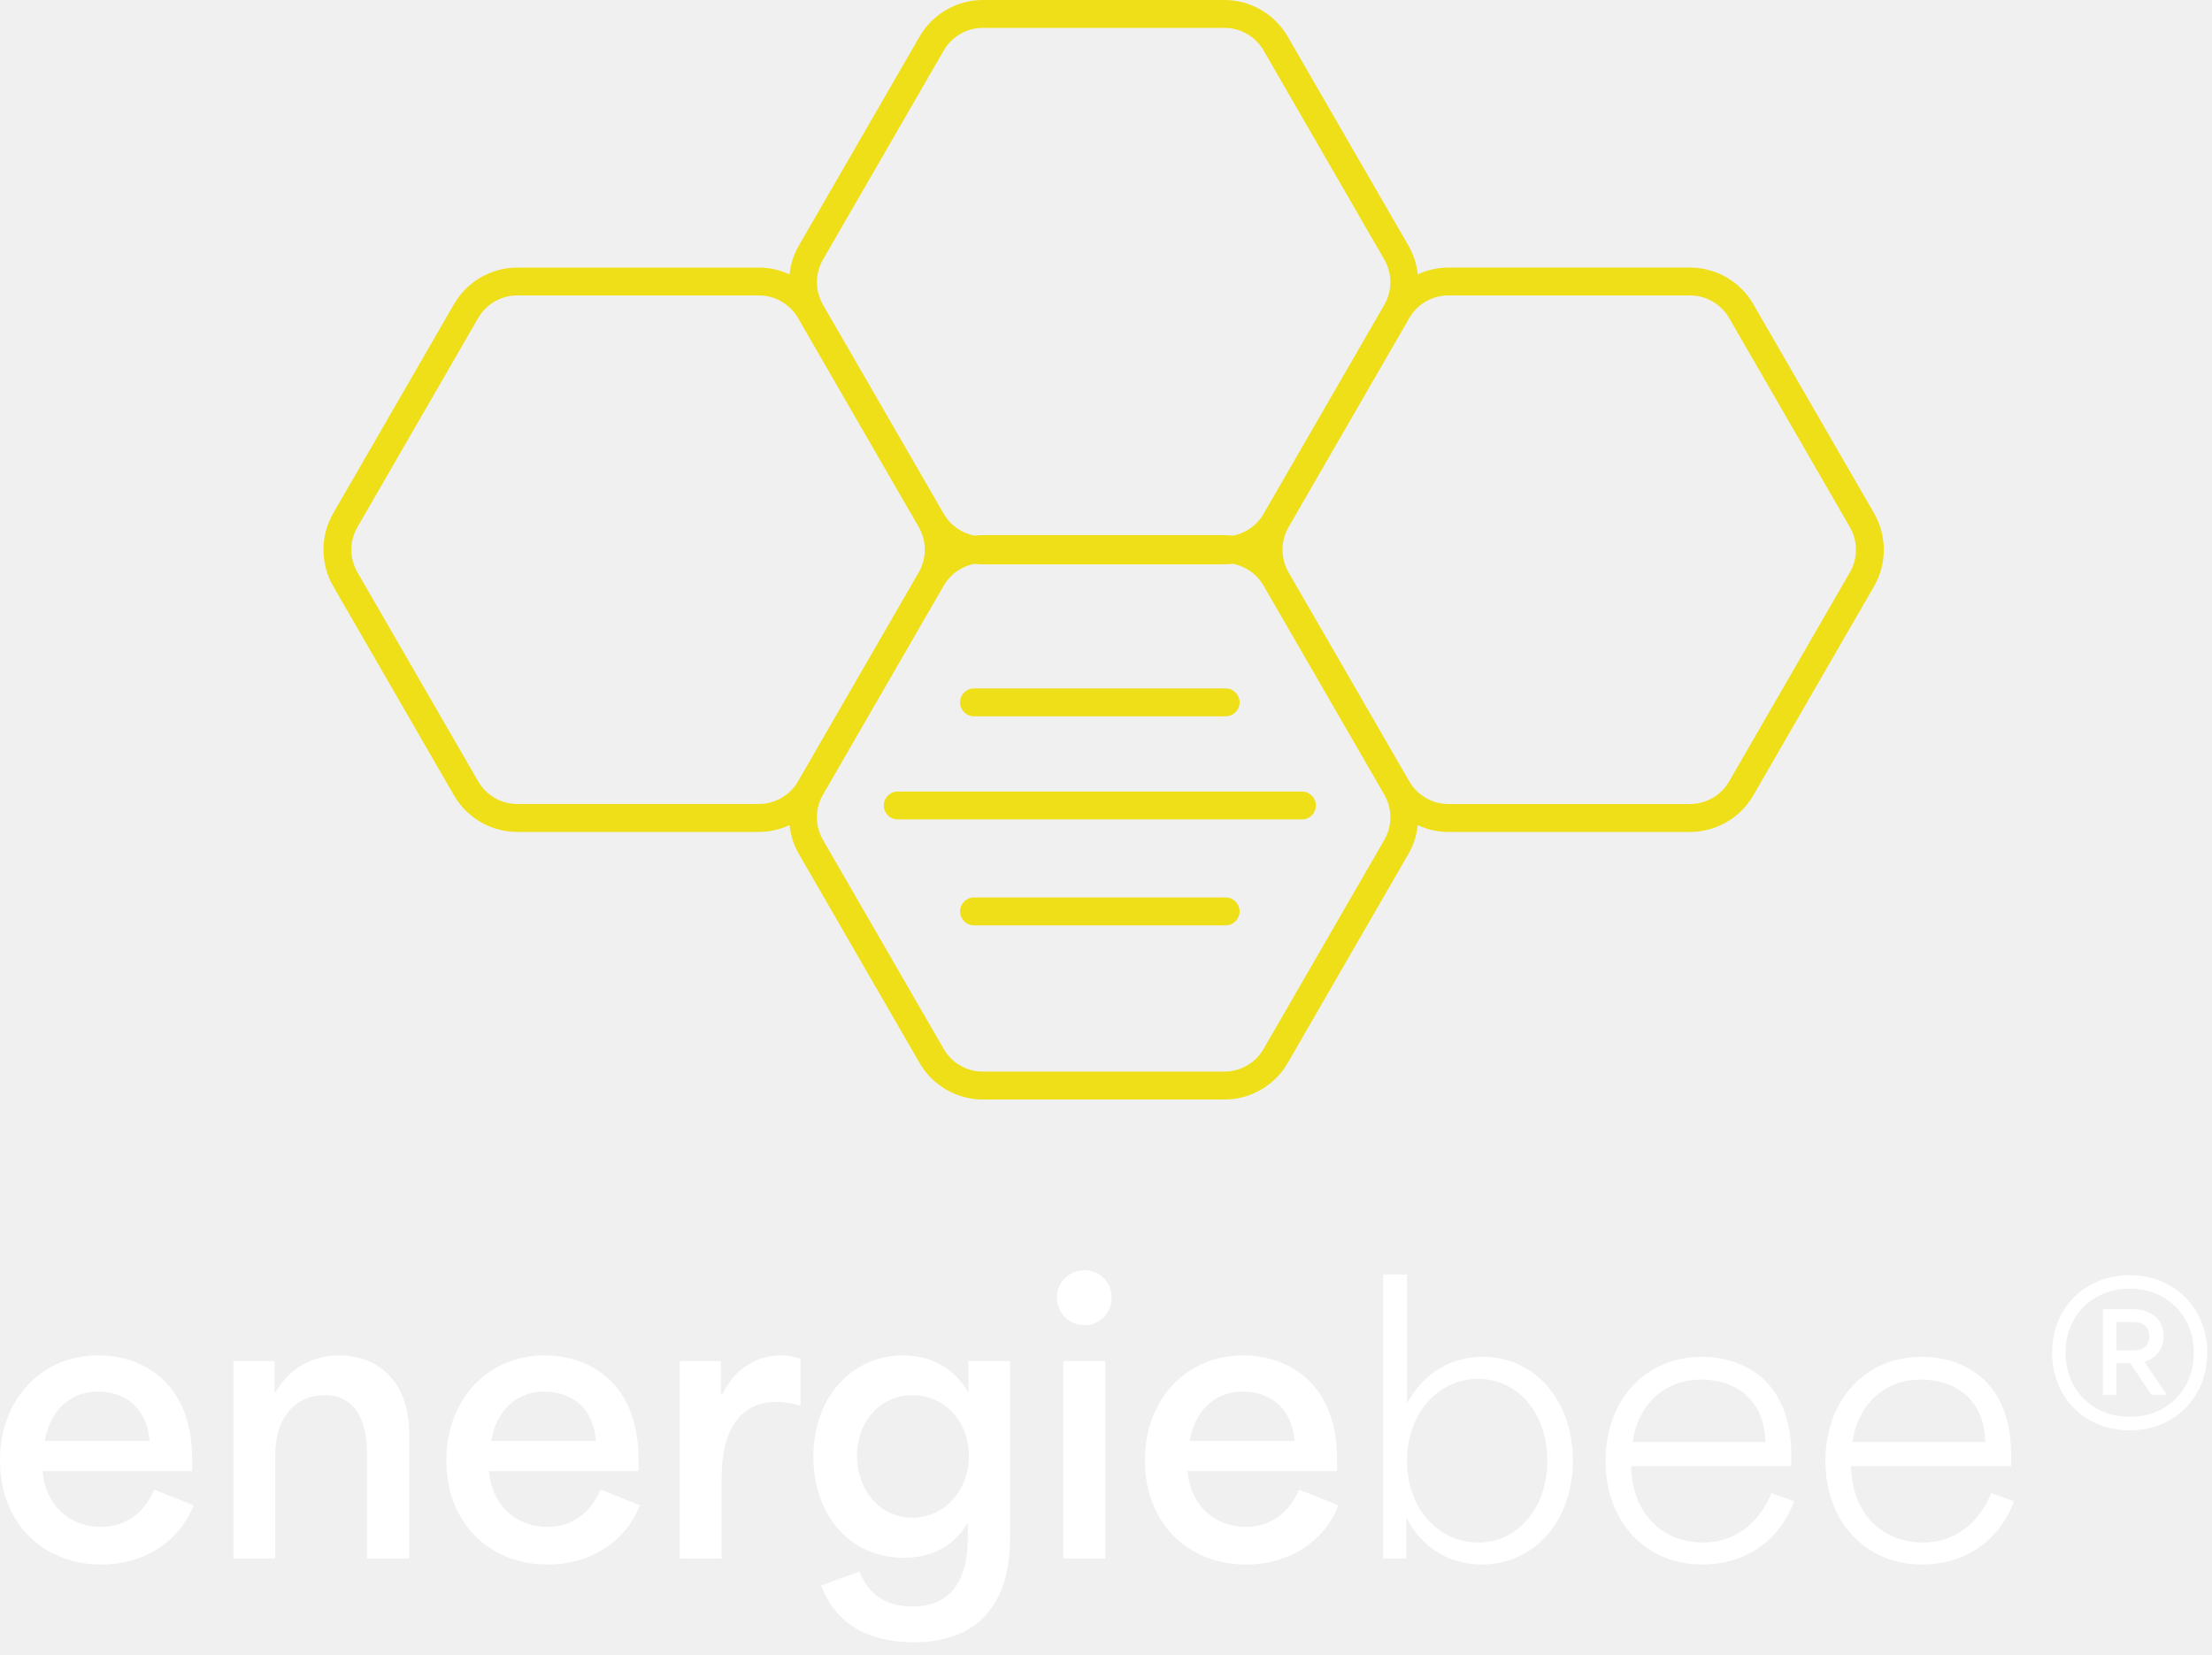
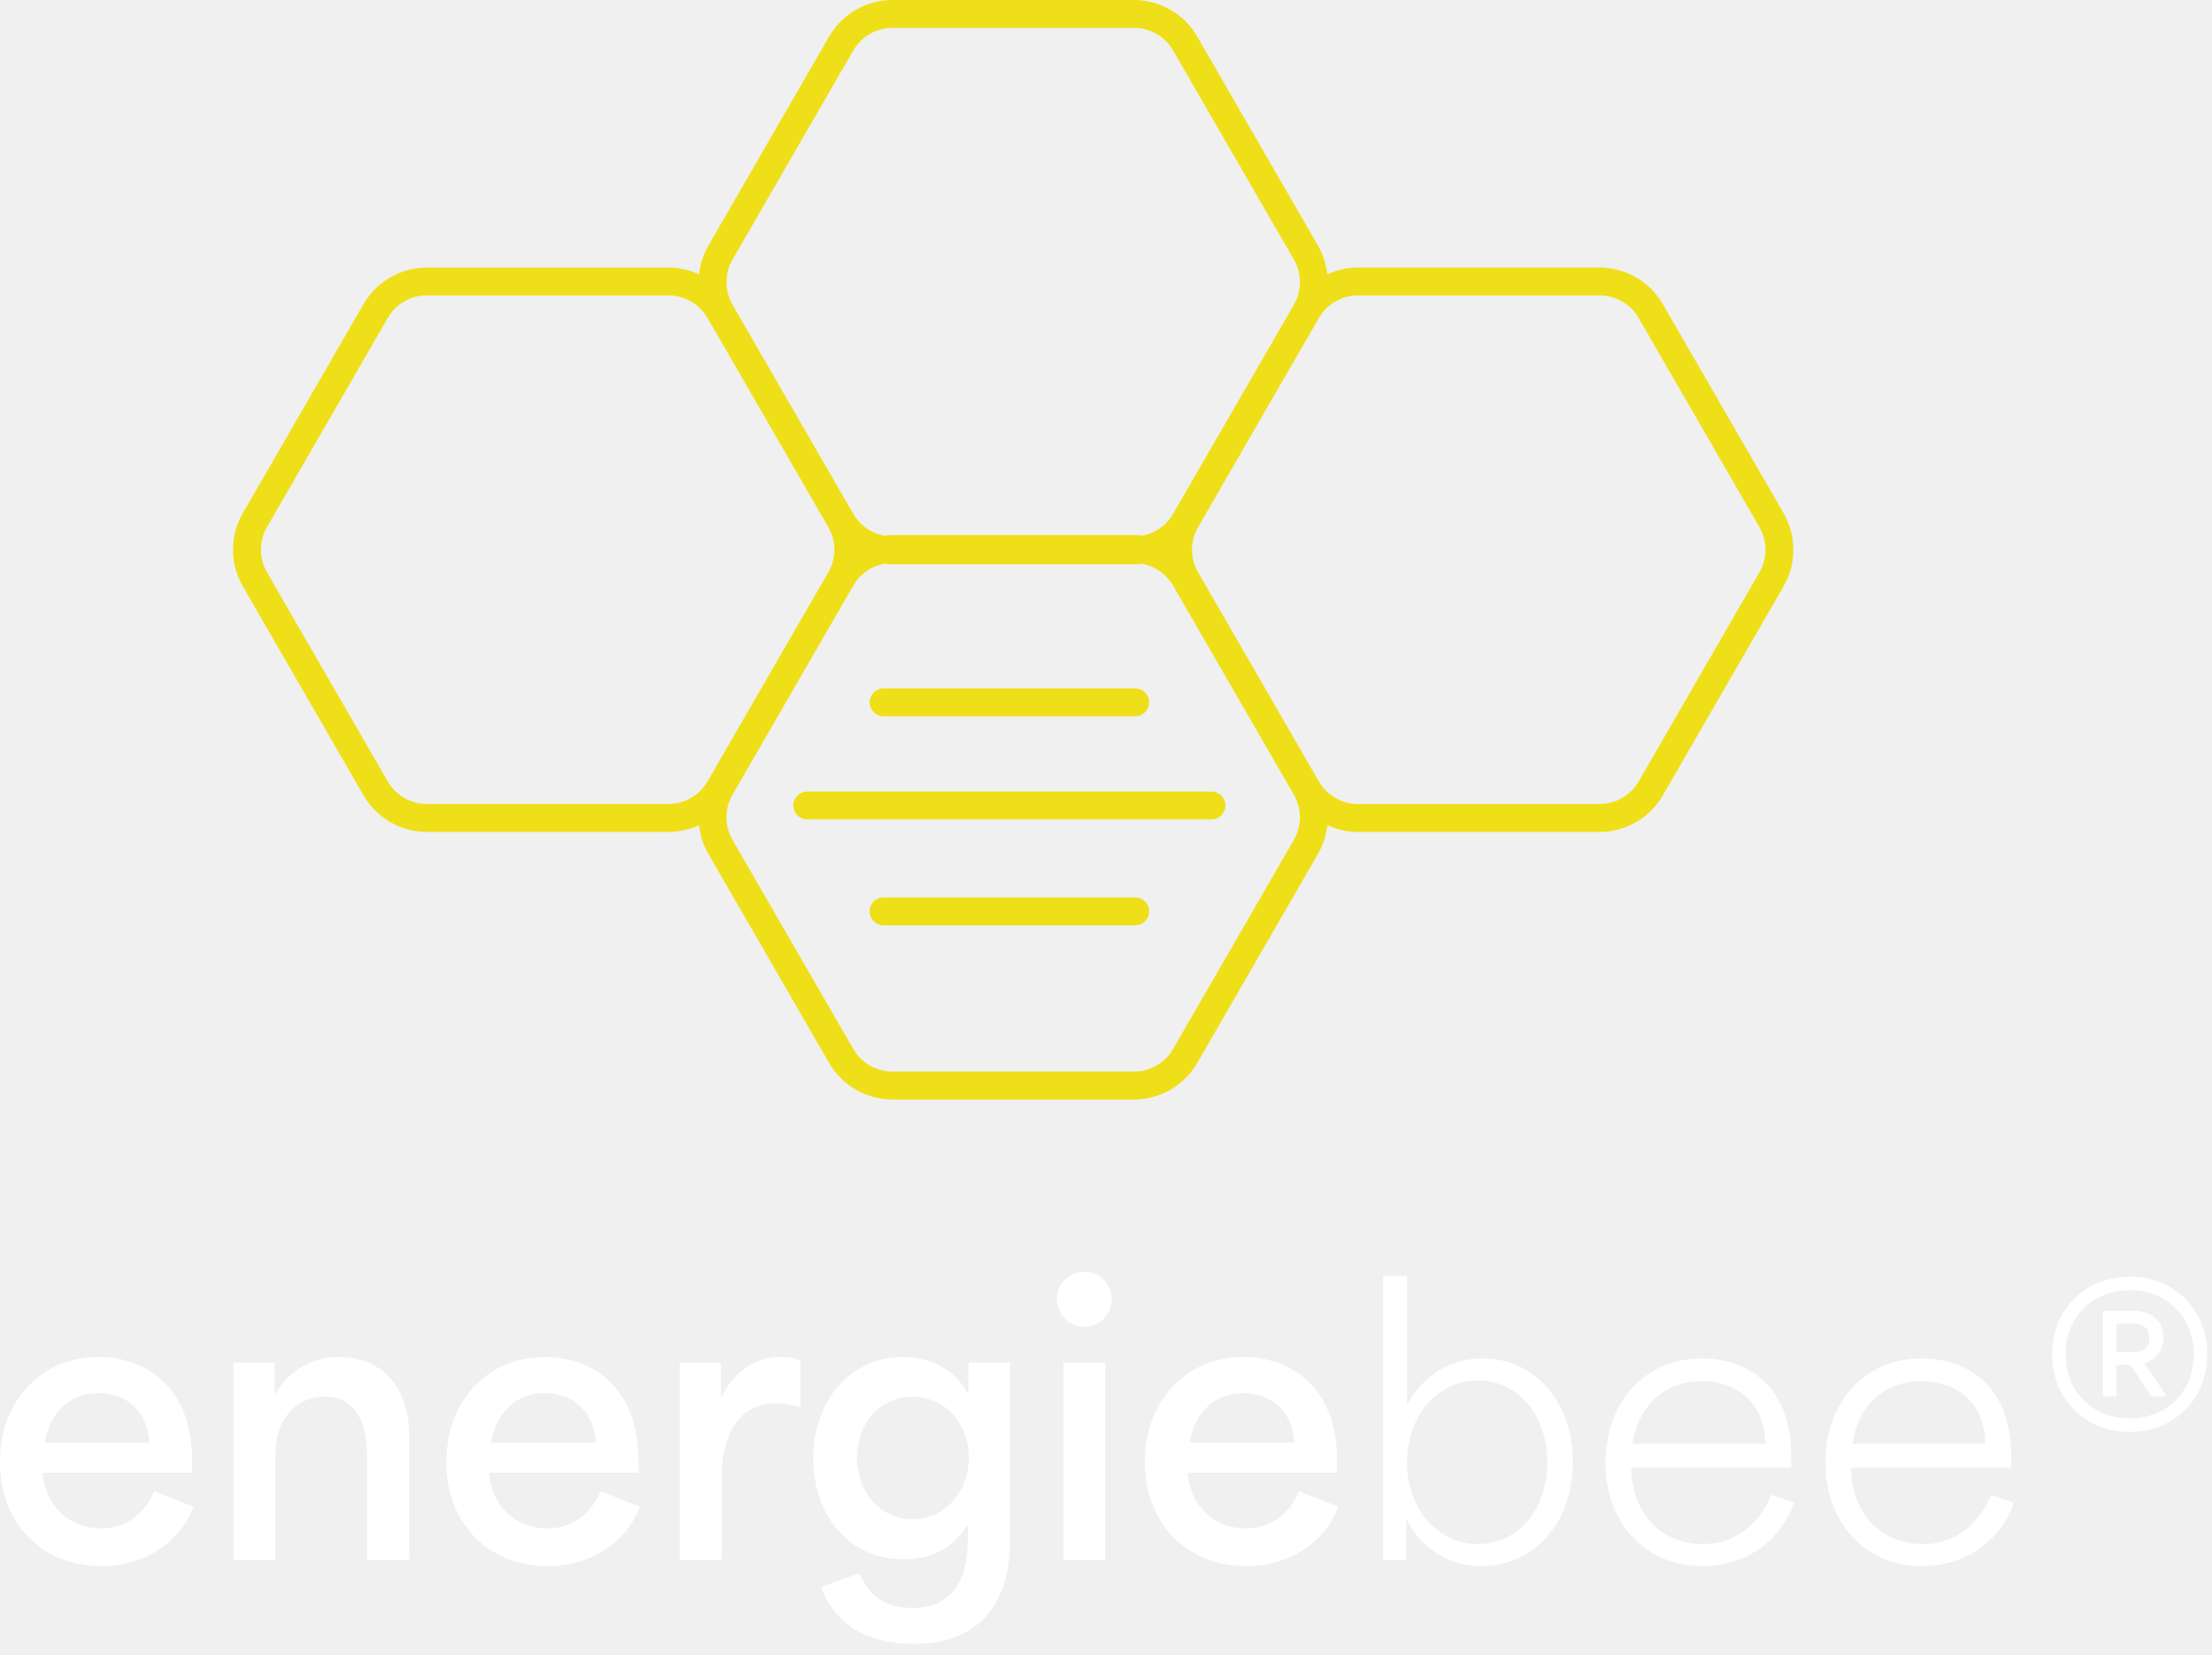
<svg xmlns="http://www.w3.org/2000/svg" width="143" height="107" viewBox="0 0 143 107" fill="none">
-   <path d="M121.153 33.189L113.342 19.661C112.502 18.207 110.936 17.302 109.256 17.302H93.635C92.941 17.302 92.267 17.459 91.654 17.742C91.586 17.097 91.388 16.464 91.054 15.887L83.243 2.359C82.403 0.905 80.837 0 79.157 0H63.537C61.857 0 60.291 0.905 59.451 2.359L51.64 15.887C51.306 16.464 51.108 17.099 51.04 17.744C50.427 17.459 49.753 17.304 49.059 17.304H33.438C31.759 17.304 30.192 18.209 29.352 19.663L21.541 33.191C20.701 34.646 20.701 36.453 21.541 37.91L29.352 51.438C30.192 52.892 31.759 53.797 33.438 53.797H49.059C49.753 53.797 50.427 53.64 51.04 53.357C51.108 54.002 51.306 54.635 51.64 55.214L59.451 68.742C60.291 70.196 61.857 71.101 63.537 71.101H79.157C80.837 71.101 82.403 70.196 83.243 68.742L91.054 55.214C91.388 54.637 91.586 54.002 91.654 53.359C92.267 53.644 92.94 53.799 93.635 53.799H109.256C110.936 53.799 112.502 52.894 113.342 51.44L121.153 37.911C121.993 36.457 121.993 34.649 121.153 33.193V33.189ZM53.202 16.788L61.014 3.26C61.533 2.361 62.501 1.802 63.539 1.802H79.159C80.197 1.802 81.165 2.361 81.684 3.26L89.495 16.788C90.014 17.688 90.014 18.805 89.495 19.705L81.684 33.233C81.257 33.973 80.525 34.482 79.702 34.639C79.523 34.617 79.343 34.604 79.159 34.604H63.539C63.356 34.604 63.176 34.617 62.996 34.639C62.172 34.482 61.441 33.973 61.014 33.233L53.202 19.705C52.683 18.805 52.683 17.688 53.202 16.788ZM33.44 51.991C32.402 51.991 31.434 51.432 30.915 50.533L23.104 37.005C22.585 36.106 22.585 34.988 23.104 34.089L30.915 20.561C31.434 19.661 32.402 19.103 33.44 19.103H49.061C50.099 19.103 51.067 19.661 51.586 20.561L59.397 34.089C59.916 34.988 59.916 36.106 59.397 37.005L51.586 50.533C51.067 51.432 50.099 51.991 49.061 51.991H33.44ZM89.494 54.309L81.682 67.837C81.163 68.736 80.195 69.295 79.157 69.295H63.537C62.499 69.295 61.531 68.736 61.012 67.837L53.201 54.309C52.681 53.41 52.681 52.292 53.201 51.393L61.012 37.865C61.439 37.124 62.171 36.616 62.994 36.459C63.173 36.48 63.353 36.493 63.537 36.493H79.157C79.339 36.493 79.52 36.48 79.7 36.459C80.523 36.616 81.255 37.124 81.682 37.865L89.494 51.393C90.013 52.292 90.013 53.41 89.494 54.309ZM119.592 37.007L111.781 50.535C111.262 51.434 110.294 51.993 109.256 51.993H93.635C92.597 51.993 91.629 51.434 91.11 50.535L83.299 37.007C82.78 36.107 82.78 34.99 83.299 34.091L91.11 20.562C91.629 19.663 92.597 19.104 93.635 19.104H109.256C110.294 19.104 111.262 19.663 111.781 20.562L119.592 34.091C120.111 34.99 120.111 36.107 119.592 37.007Z" fill="#EFDF18" />
-   <path d="M62.966 46.319H79.237C79.734 46.319 80.138 45.916 80.138 45.418C80.138 44.921 79.734 44.517 79.237 44.517H62.966C62.468 44.517 62.065 44.921 62.065 45.418C62.065 45.916 62.468 46.319 62.966 46.319Z" fill="#EFDF18" />
-   <path d="M79.237 58.034H62.966C62.468 58.034 62.065 58.438 62.065 58.935C62.065 59.433 62.468 59.837 62.966 59.837H79.237C79.734 59.837 80.138 59.433 80.138 58.935C80.138 58.438 79.734 58.034 79.237 58.034Z" fill="#EFDF18" />
-   <path d="M84.168 51.185H58.035C57.537 51.185 57.133 51.589 57.133 52.087C57.133 52.584 57.537 52.988 58.035 52.988H84.168C84.665 52.988 85.069 52.584 85.069 52.087C85.069 51.589 84.665 51.185 84.168 51.185Z" fill="#EFDF18" />
-   <path d="M137.689 92.492C134.773 92.492 132.661 90.357 132.661 87.464C132.661 84.594 134.773 82.459 137.689 82.459C140.582 82.459 142.694 84.617 142.694 87.464C142.694 90.357 140.582 92.492 137.689 92.492ZM133.533 87.464C133.533 89.897 135.278 91.619 137.689 91.619C140.1 91.619 141.822 89.874 141.822 87.464C141.822 85.099 140.1 83.331 137.689 83.331C135.278 83.331 133.533 85.076 133.533 87.464ZM135.944 90.196V84.663H137.965C138.975 84.663 139.87 85.26 139.87 86.385C139.87 87.257 139.365 87.854 138.63 88.061L140.077 90.196H139.09L137.712 88.153H136.817V90.196H135.944ZM136.817 87.326H137.919C138.562 87.326 138.952 87.028 138.952 86.408C138.952 85.788 138.516 85.489 137.873 85.489H136.817V87.326Z" fill="white" />
-   <path d="M124.254 101.171C120.673 101.171 118.009 98.484 118.009 94.466C118.009 90.517 120.604 87.739 124.231 87.739C126.642 87.739 130.017 89.025 130.017 94.099V94.811H119.662C119.731 97.865 121.66 99.747 124.323 99.747C126.504 99.747 128.02 98.324 128.731 96.556L130.201 97.084C129.237 99.678 126.987 101.171 124.254 101.171ZM119.754 93.25H128.341C128.272 90.242 126.114 89.209 124.185 89.209C121.775 89.209 120.099 90.885 119.754 93.25Z" fill="white" />
-   <path d="M110.039 101.171C106.458 101.171 103.794 98.484 103.794 94.466C103.794 90.517 106.389 87.739 110.016 87.739C112.427 87.739 115.802 89.025 115.802 94.099V94.811H105.447C105.516 97.865 107.445 99.747 110.108 99.747C112.289 99.747 113.805 98.324 114.516 96.556L115.986 97.084C115.021 99.678 112.771 101.171 110.039 101.171ZM105.539 93.25H114.126C114.057 90.242 111.899 89.209 109.97 89.209C107.56 89.209 105.884 90.885 105.539 93.25Z" fill="white" />
-   <path d="M95.805 101.171C93.716 101.171 91.925 100.092 90.961 98.209H90.915V100.78H89.423V82.413H90.961V90.747C92.063 88.727 93.877 87.739 95.851 87.739C99.203 87.739 101.683 90.54 101.683 94.444C101.683 98.461 99.089 101.171 95.805 101.171ZM90.961 94.466C90.961 97.612 93.05 99.747 95.553 99.747C98.147 99.747 100.03 97.497 100.03 94.444C100.03 91.39 98.124 89.163 95.553 89.163C93.027 89.163 90.961 91.344 90.961 94.466Z" fill="white" />
-   <path d="M80.557 101.171C76.814 101.171 74.013 98.507 74.013 94.444C74.013 90.517 76.654 87.647 80.373 87.647C83.335 87.647 86.435 89.507 86.435 94.329V95.132H76.769C76.975 97.405 78.559 98.737 80.557 98.737C82.141 98.737 83.381 97.796 83.978 96.326L86.526 97.336C85.654 99.587 83.45 101.171 80.557 101.171ZM76.906 93.181H83.68C83.496 90.862 81.934 89.989 80.35 89.989C78.468 89.989 77.228 91.298 76.906 93.181Z" fill="white" />
-   <path d="M68.743 100.78V88.014H71.452V100.78H68.743ZM68.329 83.882C68.329 82.94 69.087 82.137 70.12 82.137C71.108 82.137 71.865 82.94 71.865 83.882C71.865 84.892 71.108 85.695 70.12 85.695C69.087 85.695 68.329 84.892 68.329 83.882Z" fill="white" />
-   <path d="M59.077 106.199C56.689 106.199 54.163 105.418 53.084 102.525L55.564 101.63C56.161 103.122 57.263 103.88 58.985 103.88C61.143 103.88 62.567 102.617 62.567 99.403V98.53H62.521C61.602 100.092 60.064 100.734 58.457 100.734C54.737 100.734 52.579 97.75 52.579 94.191C52.579 90.357 55.082 87.647 58.365 87.647C60.316 87.647 61.763 88.589 62.567 89.989H62.612V88.015H65.299V99.403C65.299 104.592 62.383 106.199 59.077 106.199ZM55.403 94.145C55.403 96.372 56.895 98.14 58.985 98.14C61.074 98.14 62.635 96.372 62.635 94.145C62.635 91.895 61.051 90.219 58.985 90.219C56.895 90.219 55.403 91.941 55.403 94.145Z" fill="white" />
-   <path d="M43.944 100.78V88.015H46.607V90.173H46.699C47.342 88.772 48.697 87.647 50.465 87.647C50.878 87.647 51.291 87.693 51.75 87.877V90.908C51.268 90.724 50.602 90.655 50.189 90.655C47.296 90.655 46.653 93.387 46.653 95.477V100.78H43.944Z" fill="white" />
-   <path d="M35.4 101.171C31.657 101.171 28.856 98.507 28.856 94.444C28.856 90.517 31.497 87.647 35.216 87.647C38.178 87.647 41.278 89.507 41.278 94.329V95.132H31.612C31.818 97.405 33.403 98.737 35.4 98.737C36.984 98.737 38.224 97.796 38.821 96.326L41.37 97.336C40.497 99.587 38.293 101.171 35.4 101.171ZM31.749 93.181H38.523C38.339 90.862 36.778 89.989 35.193 89.989C33.311 89.989 32.071 91.298 31.749 93.181Z" fill="white" />
-   <path d="M15.088 100.78V88.015H17.751V90.058H17.797C18.761 88.382 20.299 87.647 21.93 87.647C24.249 87.647 26.453 89.14 26.453 92.745V100.78H23.721V93.938C23.721 91.826 22.94 90.219 20.988 90.219C19.151 90.219 17.797 91.642 17.797 94.03V100.78H15.088Z" fill="white" />
-   <path d="M6.544 101.171C2.801 101.171 0 98.507 0 94.444C0 90.517 2.64 87.647 6.36 87.647C9.322 87.647 12.421 89.507 12.421 94.329V95.132H2.755C2.962 97.405 4.546 98.737 6.544 98.737C8.128 98.737 9.368 97.796 9.964 96.326L12.513 97.336C11.641 99.587 9.436 101.171 6.544 101.171ZM2.893 93.181H9.666C9.482 90.862 7.921 89.989 6.337 89.989C4.454 89.989 3.214 91.298 2.893 93.181Z" fill="white" />
+   <path d="M115.306 33.189L107.495 19.661C106.655 18.207 105.089 17.302 103.409 17.302H87.788C87.094 17.302 86.42 17.459 85.808 17.742C85.739 17.097 85.541 16.464 85.207 15.887L77.396 2.359C76.556 0.905 74.99 0 73.31 0H57.69C56.01 0 54.444 0.905 53.604 2.359L45.793 15.887C45.459 16.464 45.261 17.099 45.193 17.744C44.58 17.459 43.906 17.304 43.212 17.304H27.591C25.912 17.304 24.345 18.209 23.505 19.663L15.694 33.191C14.854 34.646 14.854 36.453 15.694 37.91L23.505 51.438C24.345 52.892 25.912 53.797 27.591 53.797H43.212C43.906 53.797 44.58 53.64 45.193 53.357C45.261 54.002 45.459 54.635 45.793 55.214L53.604 68.742C54.444 70.196 56.01 71.101 57.69 71.101H73.31C74.99 71.101 76.556 70.196 77.396 68.742L85.207 55.214C85.541 54.637 85.739 54.002 85.808 53.359C86.42 53.644 87.093 53.799 87.788 53.799H103.409C105.089 53.799 106.655 52.894 107.495 51.44L115.306 37.911C116.146 36.457 116.146 34.649 115.306 33.193V33.189ZM47.355 16.788L55.166 3.26C55.686 2.361 56.653 1.802 57.691 1.802H73.312C74.35 1.802 75.318 2.361 75.837 3.26L83.648 16.788C84.167 17.688 84.167 18.805 83.648 19.705L75.837 33.233C75.41 33.973 74.678 34.482 73.855 34.639C73.676 34.617 73.496 34.604 73.312 34.604H57.691C57.51 34.604 57.329 34.617 57.149 34.639C56.325 34.482 55.594 33.973 55.166 33.233L47.355 19.705C46.836 18.805 46.836 17.688 47.355 16.788ZM27.593 51.991C26.555 51.991 25.587 51.432 25.068 50.533L17.257 37.005C16.738 36.106 16.738 34.988 17.257 34.089L25.068 20.561C25.587 19.661 26.555 19.103 27.593 19.103H43.214C44.252 19.103 45.22 19.661 45.739 20.561L53.55 34.089C54.069 34.988 54.069 36.106 53.55 37.005L45.739 50.533C45.22 51.432 44.252 51.991 43.214 51.991H27.593ZM83.647 54.309L75.835 67.837C75.316 68.736 74.348 69.295 73.31 69.295H57.69C56.652 69.295 55.684 68.736 55.165 67.837L47.353 54.309C46.834 53.41 46.834 52.292 47.353 51.393L55.165 37.865C55.592 37.124 56.324 36.616 57.147 36.459C57.326 36.48 57.506 36.493 57.69 36.493H73.31C73.492 36.493 73.673 36.48 73.853 36.459C74.676 36.616 75.408 37.124 75.835 37.865L83.647 51.393C84.166 52.292 84.166 53.41 83.647 54.309ZM113.745 37.007L105.934 50.535C105.415 51.434 104.447 51.993 103.409 51.993H87.788C86.75 51.993 85.782 51.434 85.263 50.535L77.452 37.007C76.933 36.107 76.933 34.99 77.452 34.091L85.263 20.562C85.782 19.663 86.75 19.104 87.788 19.104H103.409C104.447 19.104 105.415 19.663 105.934 20.562L113.745 34.091C114.264 34.99 114.264 36.107 113.745 37.007Z" fill="#EFDF18" />
+   <path d="M57.118 46.319H73.39C73.887 46.319 74.291 45.916 74.291 45.418C74.291 44.921 73.887 44.517 73.39 44.517H57.118C56.621 44.517 56.217 44.921 56.217 45.418C56.217 45.916 56.621 46.319 57.118 46.319Z" fill="#EFDF18" />
+   <path d="M73.39 58.034H57.118C56.621 58.034 56.217 58.438 56.217 58.935C56.217 59.433 56.621 59.837 57.118 59.837H73.39C73.887 59.837 74.291 59.433 74.291 58.935C74.291 58.438 73.887 58.034 73.39 58.034Z" fill="#EFDF18" />
+   <path d="M78.321 51.185H52.187C51.69 51.185 51.286 51.589 51.286 52.087C51.286 52.584 51.69 52.988 52.187 52.988H78.321C78.818 52.988 79.222 52.584 79.222 52.087C79.222 51.589 78.818 51.185 78.321 51.185Z" fill="#EFDF18" />
+   <path d="M137.689 92.593C134.773 92.593 132.661 90.457 132.661 87.564C132.661 84.694 134.773 82.559 137.689 82.559C140.582 82.559 142.694 84.717 142.694 87.564C142.694 90.457 140.582 92.593 137.689 92.593ZM133.533 87.564C133.533 89.998 135.278 91.72 137.689 91.72C140.1 91.72 141.822 89.975 141.822 87.564C141.822 85.199 140.1 83.431 137.689 83.431C135.278 83.431 133.533 85.177 133.533 87.564ZM135.944 90.296V84.763H137.965C138.975 84.763 139.87 85.36 139.87 86.485C139.87 87.358 139.365 87.955 138.63 88.161L140.077 90.296H139.09L137.712 88.253H136.817V90.296H135.944ZM136.817 87.427H137.919C138.562 87.427 138.952 87.128 138.952 86.508C138.952 85.888 138.516 85.59 137.873 85.59H136.817V87.427Z" fill="white" />
+   <path d="M124.254 101.271C120.673 101.271 118.009 98.585 118.009 94.567C118.009 90.618 120.604 87.84 124.231 87.84C126.642 87.84 130.017 89.126 130.017 94.2V94.911H119.662C119.731 97.965 121.66 99.848 124.323 99.848C126.504 99.848 128.02 98.424 128.731 96.656L130.201 97.184C129.237 99.779 126.987 101.271 124.254 101.271ZM119.754 93.35H128.341C128.272 90.342 126.114 89.309 124.185 89.309C121.775 89.309 120.099 90.985 119.754 93.35Z" fill="white" />
+   <path d="M110.039 101.271C106.458 101.271 103.794 98.585 103.794 94.567C103.794 90.618 106.389 87.84 110.016 87.84C112.427 87.84 115.802 89.126 115.802 94.2V94.911H105.447C105.516 97.965 107.445 99.848 110.108 99.848C112.289 99.848 113.805 98.424 114.516 96.656L115.986 97.184C115.021 99.779 112.771 101.271 110.039 101.271ZM105.539 93.35H114.126C114.057 90.342 111.899 89.309 109.97 89.309C107.56 89.309 105.884 90.985 105.539 93.35Z" fill="white" />
+   <path d="M95.805 101.271C93.716 101.271 91.925 100.192 90.961 98.309H90.915V100.881H89.423V82.513H90.961V90.847C92.063 88.827 93.877 87.84 95.851 87.84C99.203 87.84 101.683 90.641 101.683 94.544C101.683 98.562 99.089 101.271 95.805 101.271ZM90.961 94.567C90.961 97.713 93.05 99.848 95.553 99.848C98.147 99.848 100.03 97.598 100.03 94.544C100.03 91.49 98.124 89.263 95.553 89.263C93.027 89.263 90.961 91.445 90.961 94.567Z" fill="white" />
+   <path d="M80.557 101.271C76.814 101.271 74.013 98.608 74.013 94.544C74.013 90.618 76.654 87.748 80.373 87.748C83.335 87.748 86.435 89.608 86.435 94.429V95.233H76.769C76.975 97.506 78.559 98.838 80.557 98.838C82.141 98.838 83.381 97.896 83.978 96.427L86.526 97.437C85.654 99.687 83.45 101.271 80.557 101.271ZM76.906 93.281H83.68C83.496 90.962 81.934 90.09 80.35 90.09C78.468 90.09 77.228 91.399 76.906 93.281Z" fill="white" />
+   <path d="M68.743 100.881V88.115H71.452V100.881H68.743ZM68.329 83.982C68.329 83.041 69.087 82.237 70.12 82.237C71.108 82.237 71.865 83.041 71.865 83.982C71.865 84.993 71.108 85.796 70.12 85.796C69.087 85.796 68.329 84.993 68.329 83.982Z" fill="white" />
+   <path d="M59.077 106.299C56.689 106.299 54.163 105.519 53.084 102.626L55.564 101.73C56.161 103.223 57.263 103.981 58.985 103.981C61.143 103.981 62.567 102.718 62.567 99.503V98.631H62.521C61.602 100.192 60.064 100.835 58.457 100.835C54.737 100.835 52.579 97.85 52.579 94.292C52.579 90.457 55.082 87.748 58.365 87.748C60.316 87.748 61.763 88.689 62.567 90.09H62.612V88.115H65.299V99.503C65.299 104.692 62.383 106.299 59.077 106.299ZM55.403 94.246C55.403 96.473 56.895 98.241 58.985 98.241C61.074 98.241 62.635 96.473 62.635 94.246C62.635 91.996 61.051 90.32 58.985 90.32C56.895 90.32 55.403 92.041 55.403 94.246Z" fill="white" />
+   <path d="M43.944 100.881V88.115H46.607V90.274H46.699C47.342 88.873 48.697 87.748 50.465 87.748C50.878 87.748 51.291 87.794 51.75 87.978V91.008C51.268 90.825 50.602 90.756 50.189 90.756C47.296 90.756 46.653 93.488 46.653 95.577V100.881H43.944Z" fill="white" />
+   <path d="M35.4 101.271C31.657 101.271 28.856 98.608 28.856 94.544C28.856 90.618 31.497 87.748 35.216 87.748C38.178 87.748 41.278 89.608 41.278 94.429V95.233H31.612C31.818 97.506 33.403 98.838 35.4 98.838C36.984 98.838 38.224 97.896 38.821 96.427L41.37 97.437C40.497 99.687 38.293 101.271 35.4 101.271ZM31.749 93.281H38.523C38.339 90.962 36.778 90.09 35.193 90.09C33.311 90.09 32.071 91.399 31.749 93.281Z" fill="white" />
+   <path d="M15.088 100.881V88.115H17.751V90.159H17.797C18.761 88.483 20.299 87.748 21.93 87.748C24.249 87.748 26.453 89.24 26.453 92.845V100.881H23.721V94.039C23.721 91.927 22.94 90.32 20.988 90.32C19.151 90.32 17.797 91.743 17.797 94.131V100.881H15.088Z" fill="white" />
+   <path d="M6.544 101.271C2.801 101.271 0 98.608 0 94.544C0 90.618 2.64 87.748 6.36 87.748C9.322 87.748 12.421 89.608 12.421 94.429V95.233H2.755C2.962 97.506 4.546 98.838 6.544 98.838C8.128 98.838 9.368 97.896 9.964 96.427L12.513 97.437C11.641 99.687 9.436 101.271 6.544 101.271ZM2.893 93.281H9.666C9.482 90.962 7.921 90.09 6.337 90.09C4.454 90.09 3.214 91.399 2.893 93.281Z" fill="white" />
</svg>
